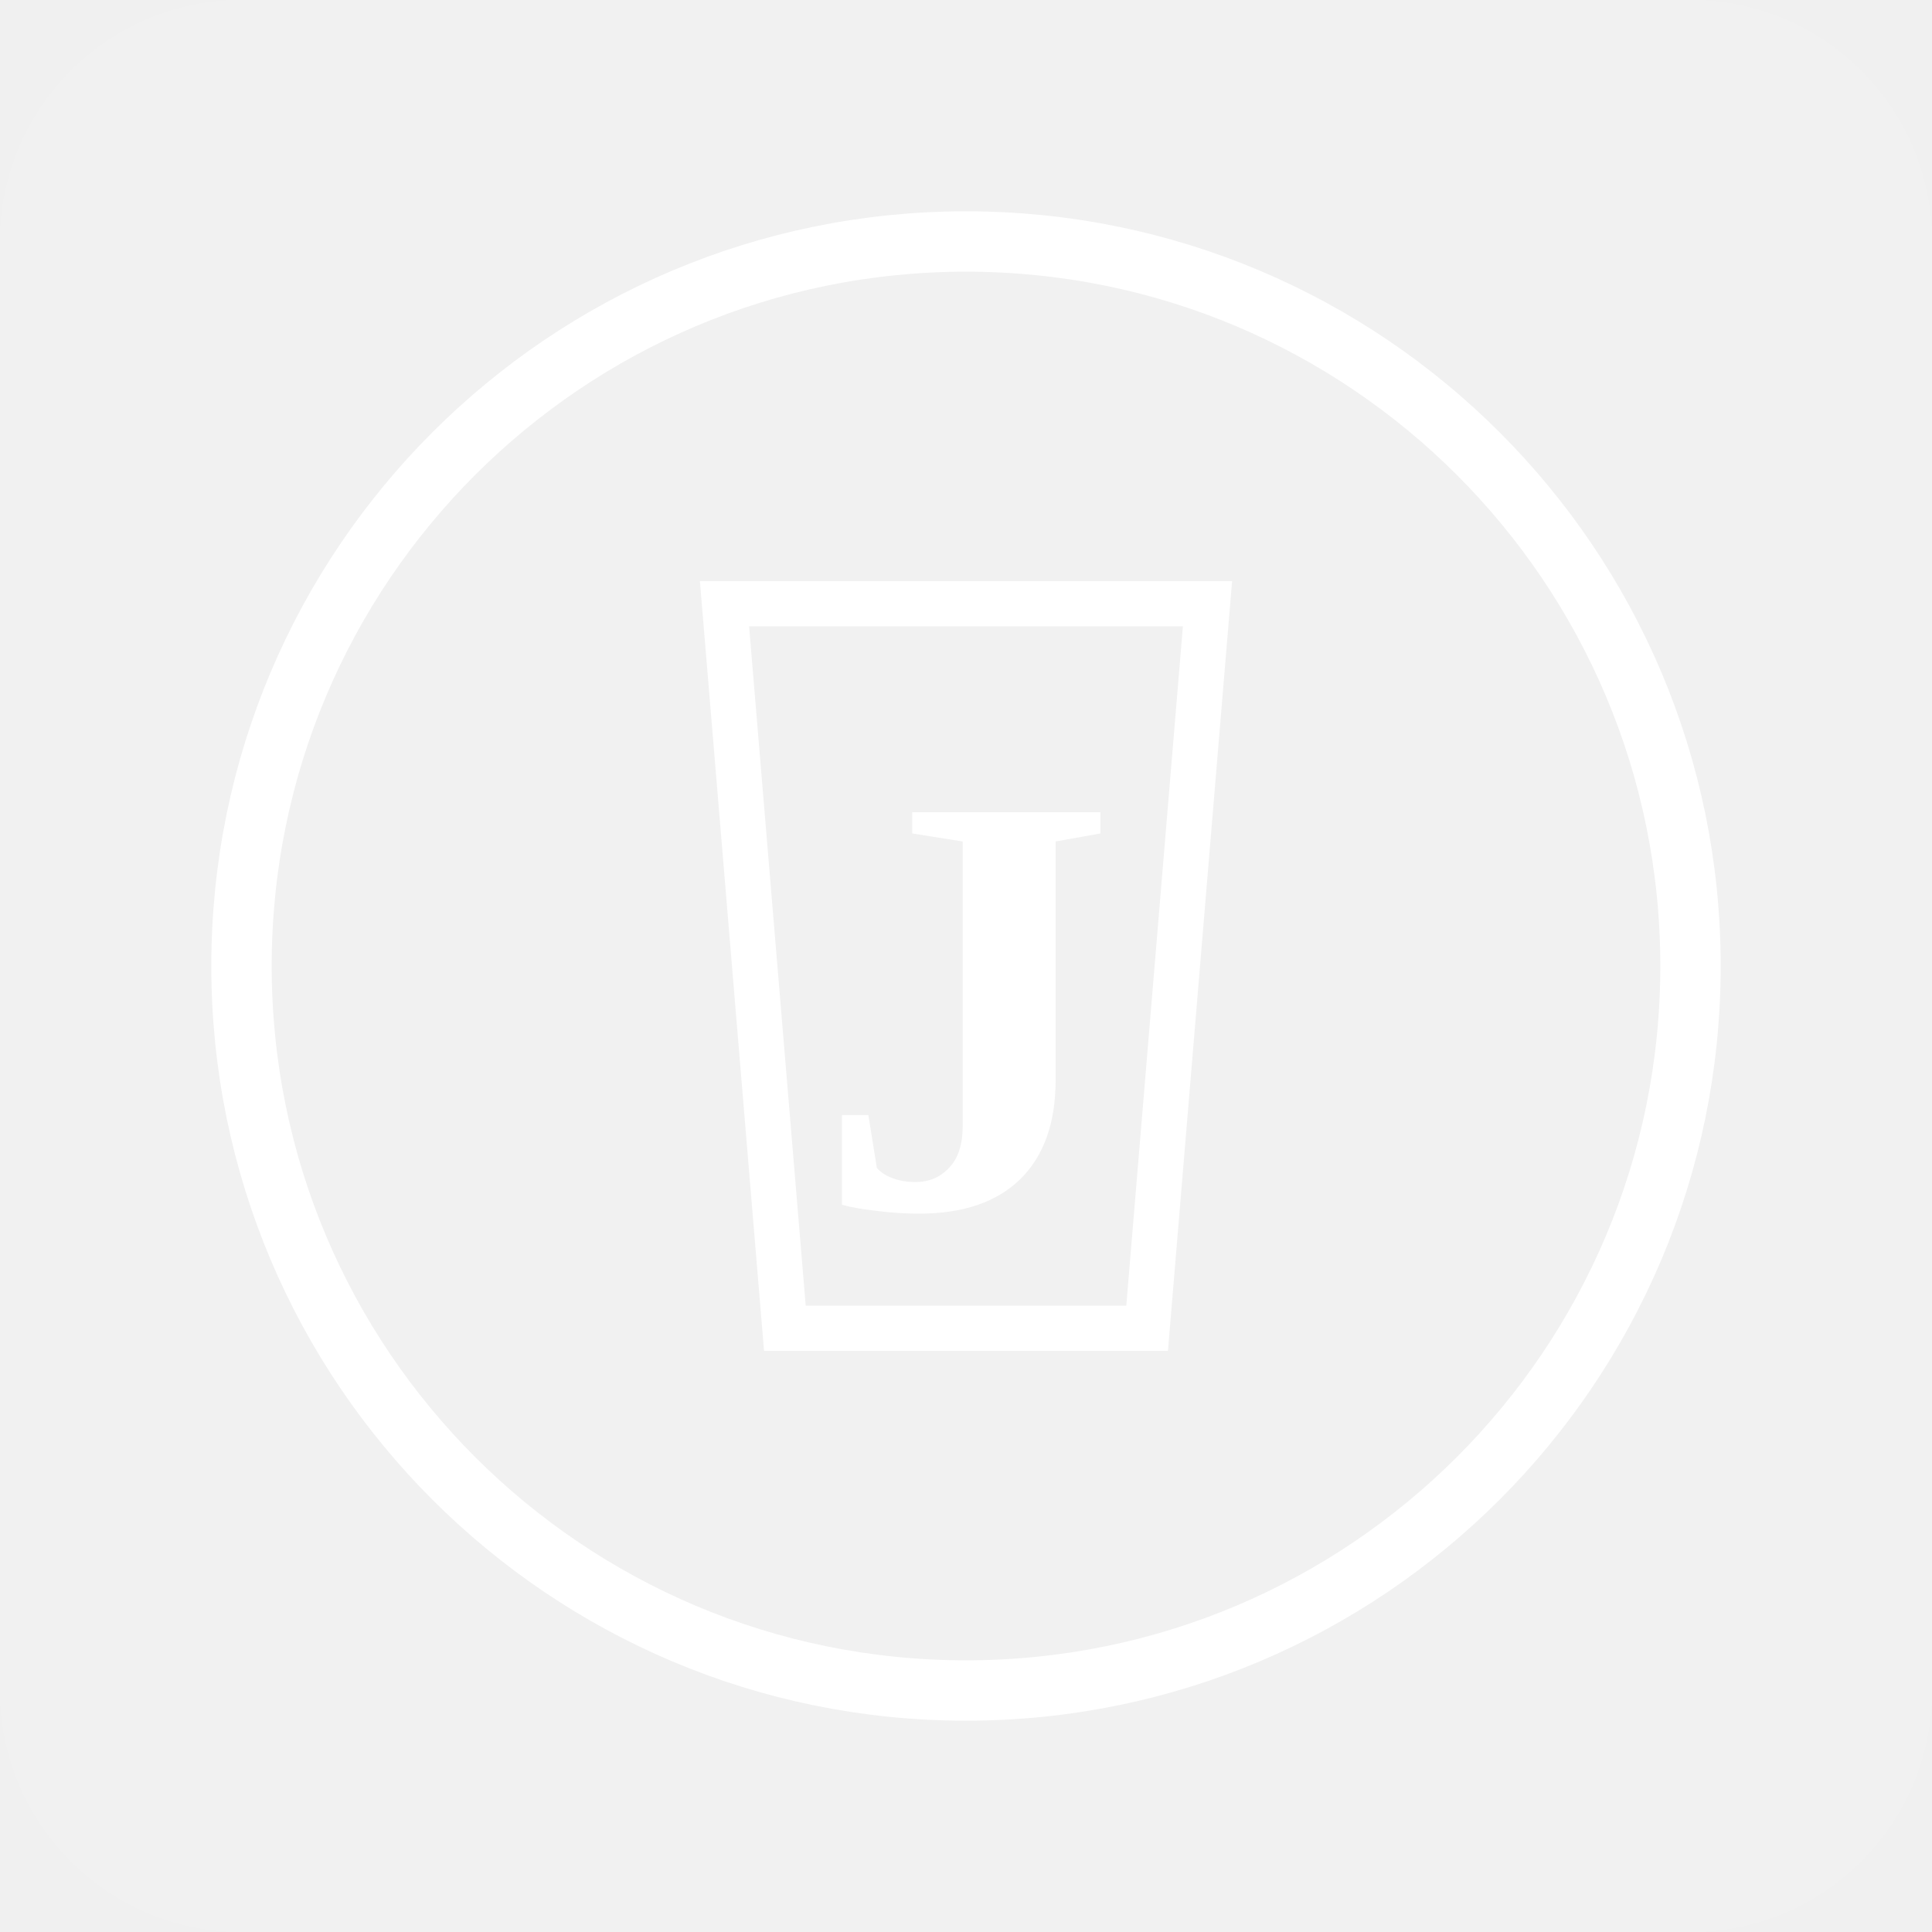
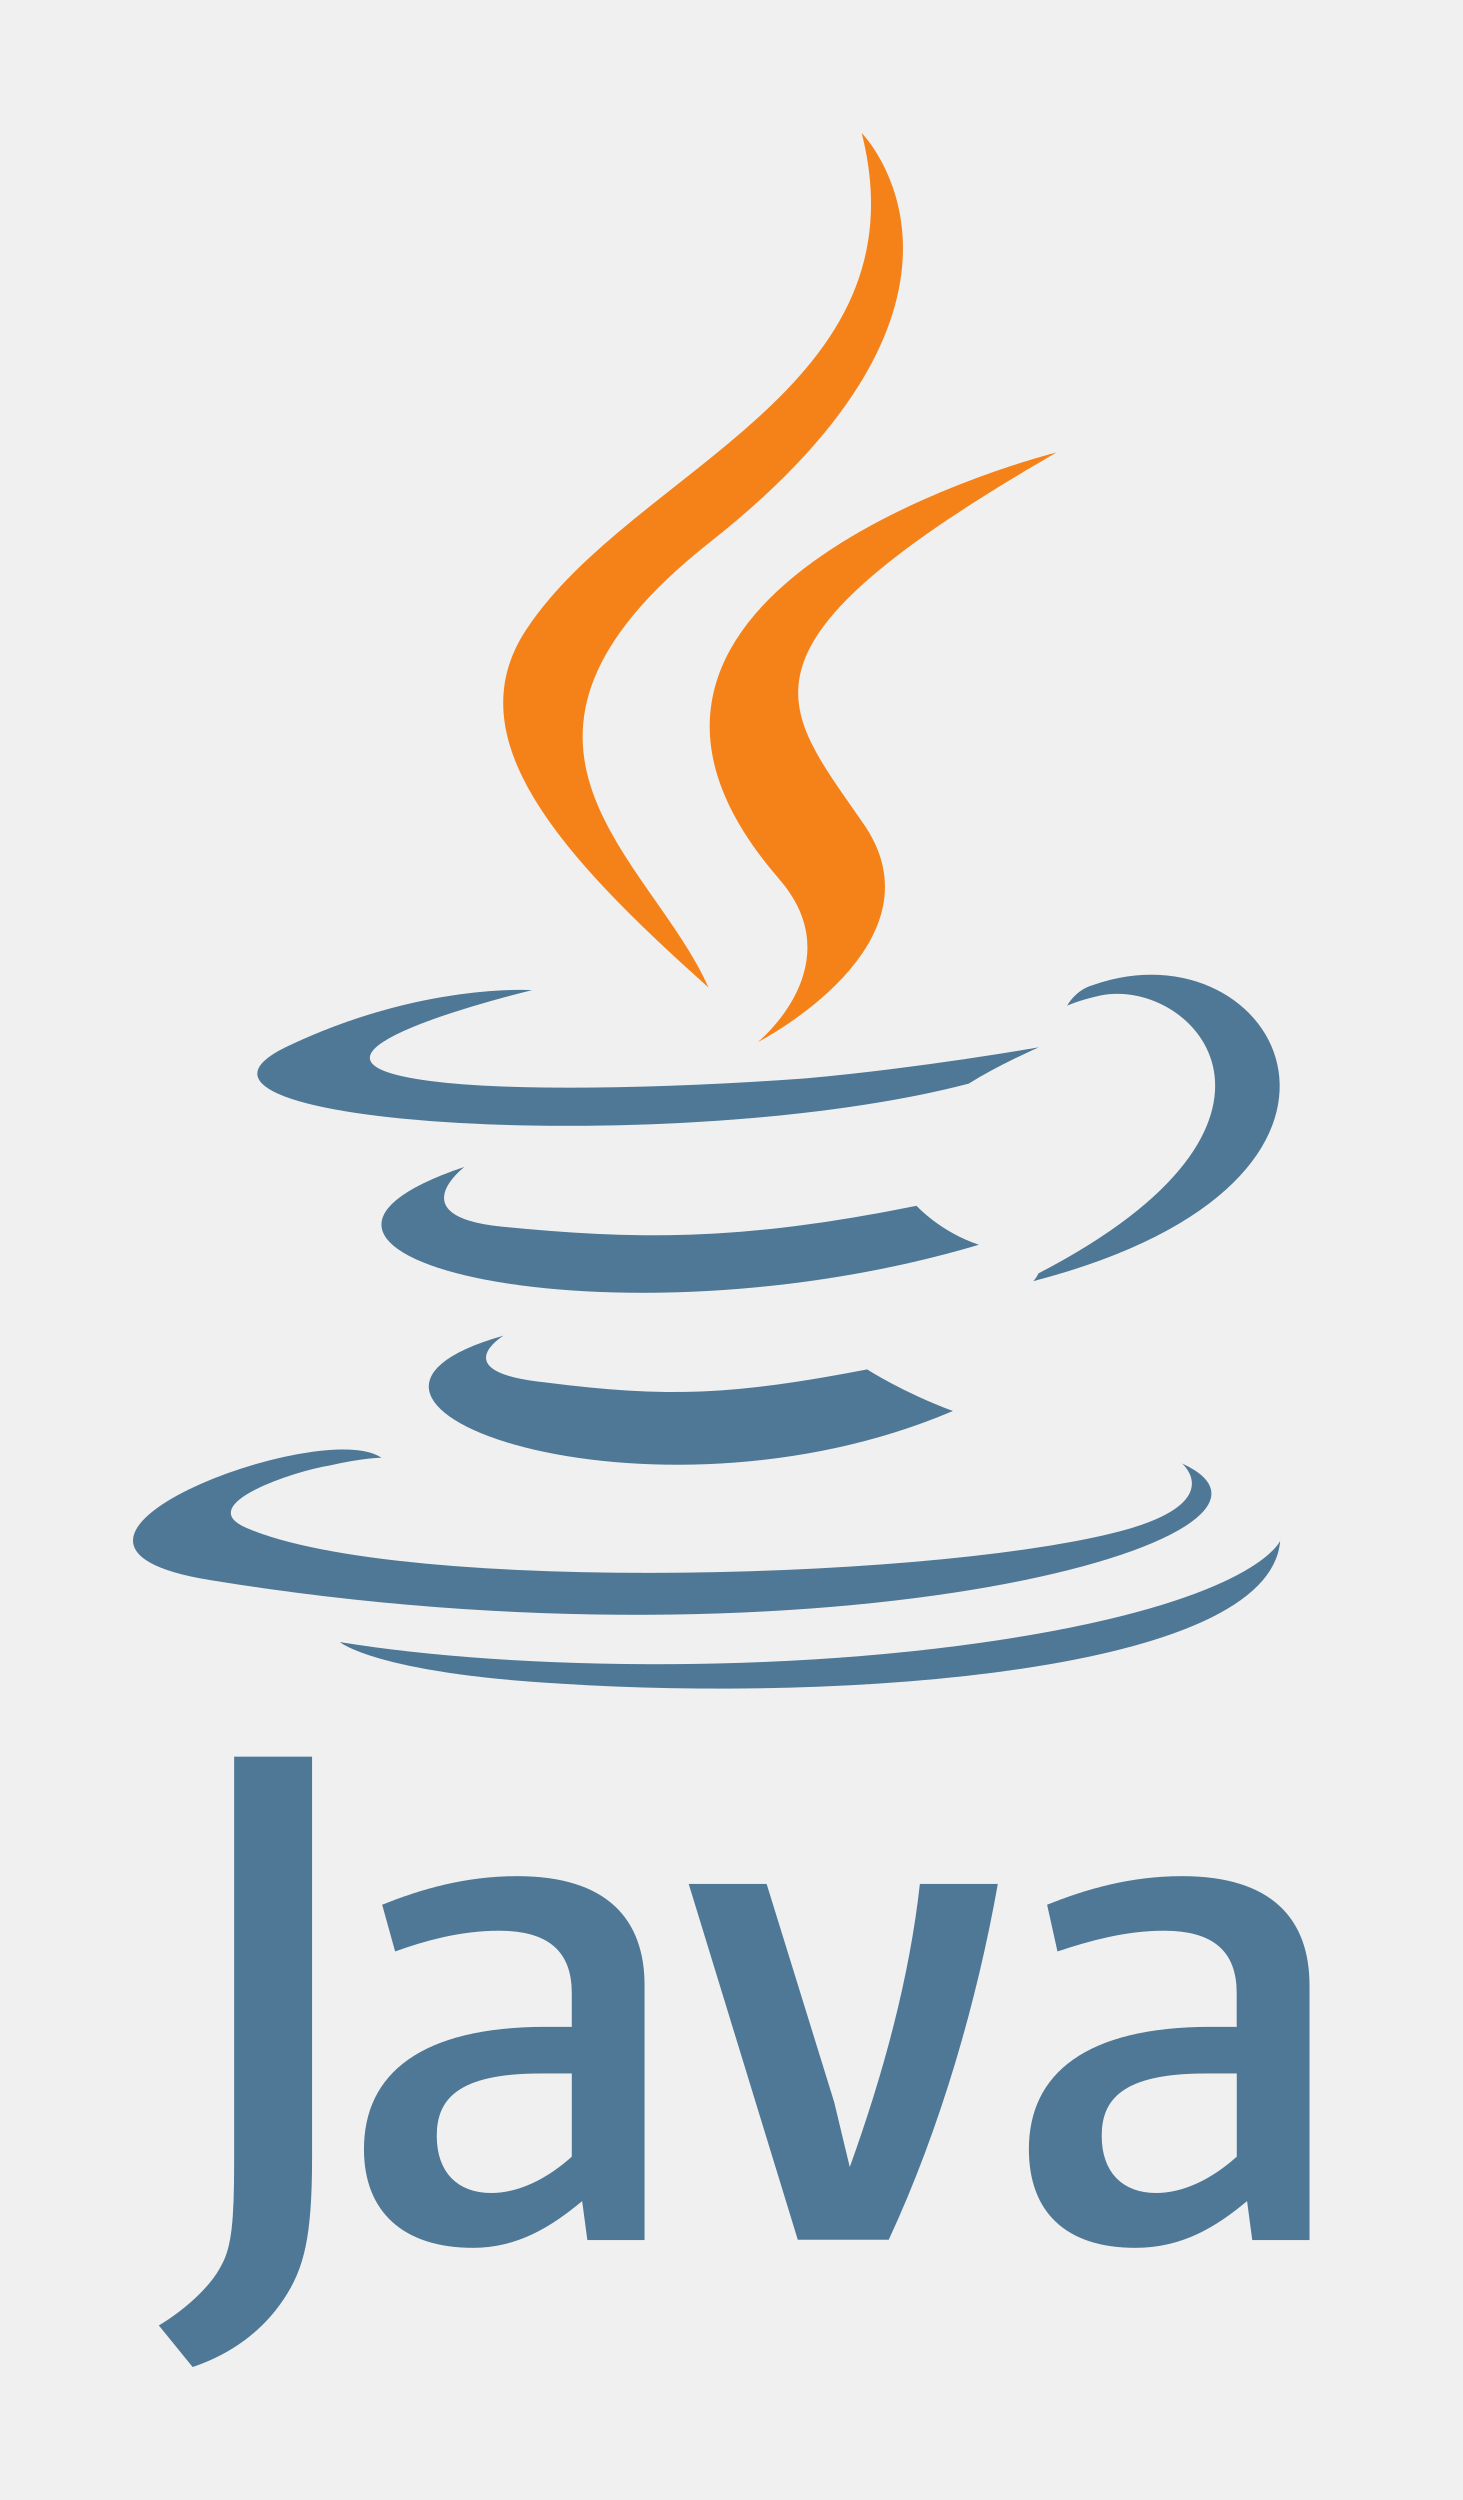
- <svg xmlns="http://www.w3.org/2000/svg" width="64" height="64" viewBox="0 0 64 64" fill="none">
-   <rect width="64" height="64" rx="8" fill="#ffffff" fill-opacity="0.1" />
-   <path d="M32 8C18.745 8 8 18.745 8 32C8 45.255 18.745 56 32 56C45.255 56 56 45.255 56 32C56 18.745 45.255 8 32 8Z" fill="none" stroke="#ffffff" stroke-width="2" />
-   <text x="32" y="40" text-anchor="middle" fill="#ffffff" font-size="20" font-weight="bold">J</text>
-   <path d="M24 20H40L38 44H26L24 20Z" fill="none" stroke="#ffffff" stroke-width="1.5" />
+ <svg xmlns="http://www.w3.org/2000/svg" width="55" height="94">
+   <path d="M18.932 50.22s-2.246 1.367 1.563 1.758c4.6.586 7.032.488 12.11-.488 0 0 1.367.88 3.223 1.563C24.4 57.936 9.946 52.76 18.932 50.22zm-1.465-6.348s-2.442 1.856 1.367 2.246c4.98.488 8.888.586 15.627-.78 0 0 .88.977 2.344 1.465-13.77 4.102-29.202.39-19.338-2.93zm26.956 11.134s1.66 1.367-1.856 2.442c-6.544 1.953-27.444 2.54-33.304 0-2.05-.88 1.856-2.15 3.125-2.344 1.27-.293 1.953-.293 1.953-.293-2.246-1.563-14.943 3.223-6.446 4.6 23.342 3.81 42.583-1.66 36.527-4.395zM20.006 37.23s-10.646 2.54-3.81 3.418c2.93.39 8.692.293 14.064-.098 4.395-.39 8.8-1.172 8.8-1.172s-1.563.684-2.637 1.367C25.573 43.58 4.77 42.31 10.728 39.38c5.08-2.442 9.278-2.15 9.278-2.15zM39.05 47.876c10.94-5.665 5.86-11.134 2.344-10.45-.88.195-1.27.39-1.27.39s.293-.586.977-.78c6.934-2.442 12.404 7.325-2.246 11.134 0 0 .098-.098.195-.293zm-17.97 15.43c10.548.684 26.663-.39 27.054-5.372 0 0-.78 1.953-8.692 3.418-8.985 1.66-20.12 1.465-26.663.39 0 0 1.367 1.172 8.302 1.563z" fill="#4e7896" />
+   <path d="M32.4 5s6.055 6.153-5.762 15.43c-9.474 7.52-2.15 11.818 0 16.7-5.567-4.98-9.57-9.376-6.837-13.478C23.815 17.6 34.85 14.67 32.4 5zm-3.125 28.03c2.832 3.223-.78 6.153-.78 6.153s7.227-3.71 3.907-8.302c-3.028-4.395-5.372-6.544 7.325-13.87 0 0-20.022 4.98-10.45 16.017z" fill="#f58219" />
+   <path d="M24.235 84.215v-9.57c0-2.442-1.367-4.102-4.786-4.102-1.953 0-3.614.488-5.08 1.074l.488 1.758c1.074-.39 2.442-.78 3.907-.78 1.856 0 2.735.78 2.735 2.344v1.27h-.977c-4.688 0-6.837 1.758-6.837 4.6 0 2.344 1.465 3.71 4.102 3.71 1.66 0 2.93-.78 4.102-1.758l.195 1.465h2.15zM21.5 81.09c-.977.88-2.05 1.367-3.028 1.367-1.27 0-2.05-.78-2.05-2.15s.78-2.344 3.907-2.344H21.5v3.125zm11.915 3.125h-3.418l-4.102-13.38h2.93l2.54 8.204.586 2.442c1.27-3.516 2.246-7.13 2.637-10.646h2.93c-.78 4.395-2.15 9.18-4.102 13.38zm15.822 0v-9.57c0-2.442-1.367-4.102-4.786-4.102-1.953 0-3.614.488-5.08 1.074l.39 1.758c1.172-.39 2.54-.78 4.004-.78 1.856 0 2.735.78 2.735 2.344v1.27h-.977c-4.688 0-6.837 1.758-6.837 4.6 0 2.344 1.367 3.71 4.004 3.71 1.758 0 3.028-.78 4.2-1.758l.195 1.465h2.15zm-2.735-3.125c-.977.88-2.05 1.367-3.028 1.367-1.27 0-2.05-.78-2.05-2.15s.78-2.344 3.907-2.344h1.172v3.125zM10.66 86.46c-.78 1.172-1.953 2.05-3.418 2.54l-1.27-1.563c.977-.586 1.953-1.465 2.344-2.246.39-.684.488-1.66.488-3.907V66.05h2.93v15.04c0 3.028-.293 4.2-1.074 5.372z" fill="#4e7896" />
</svg>
